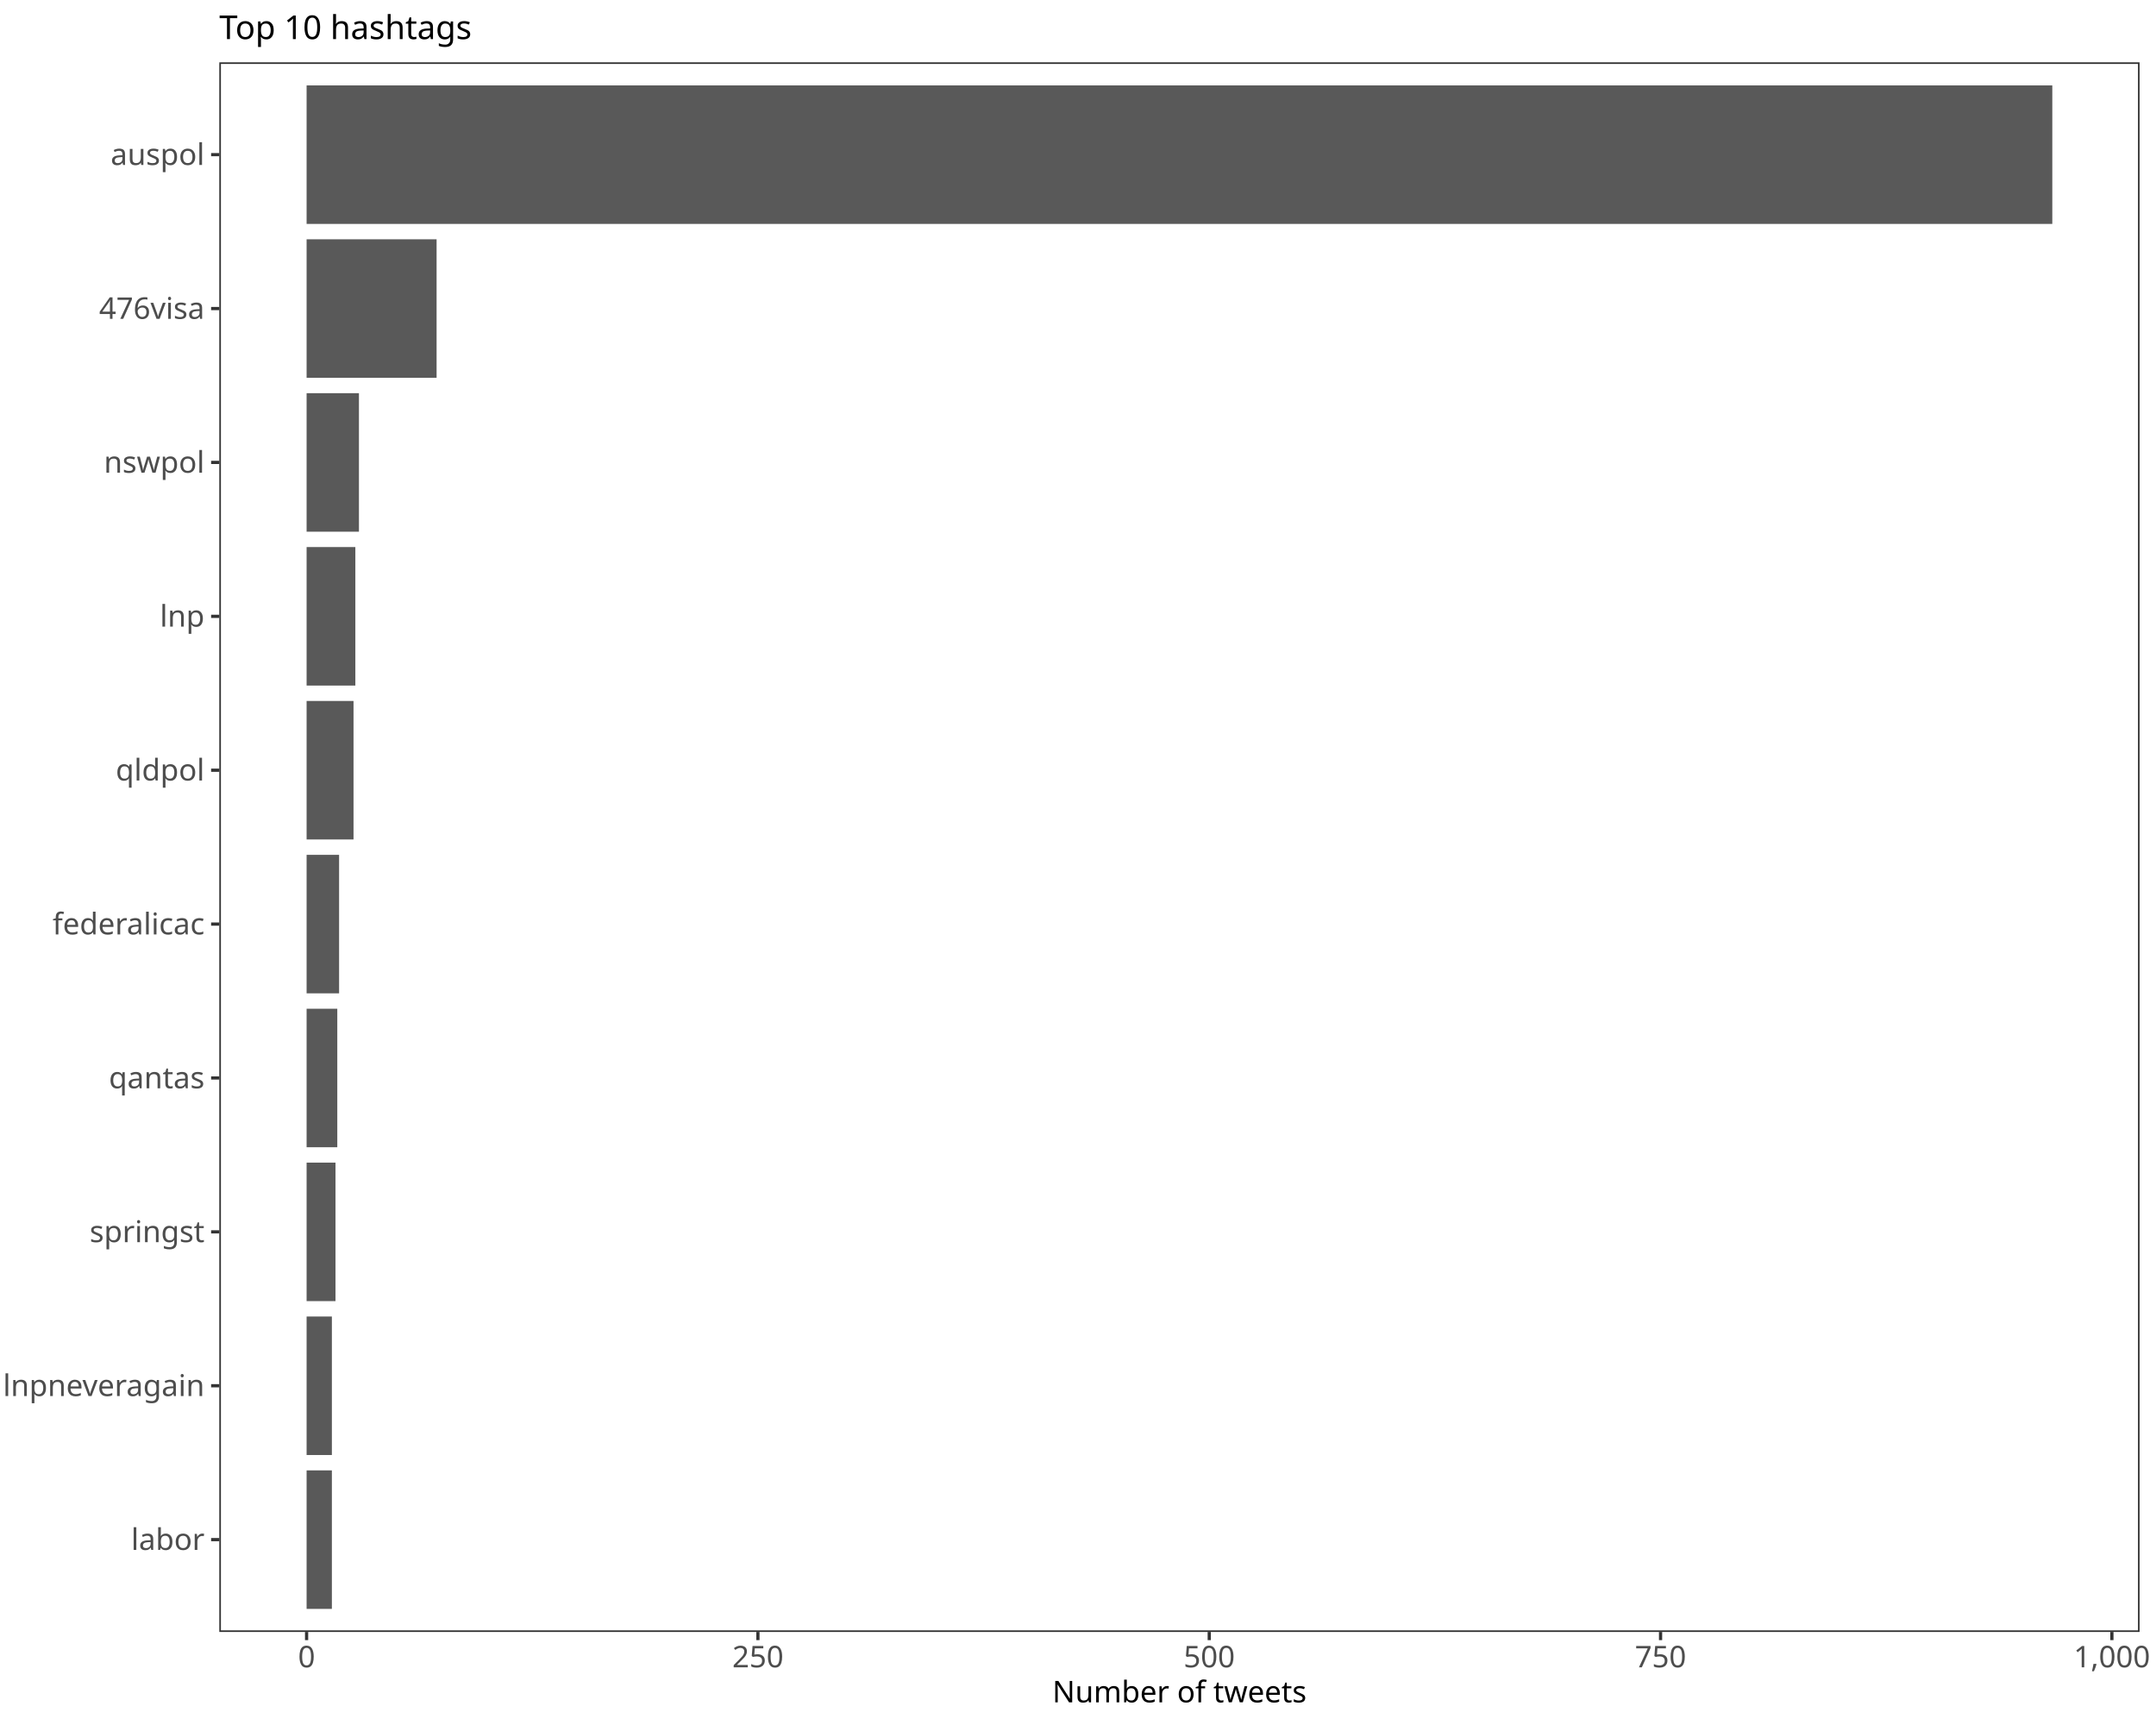
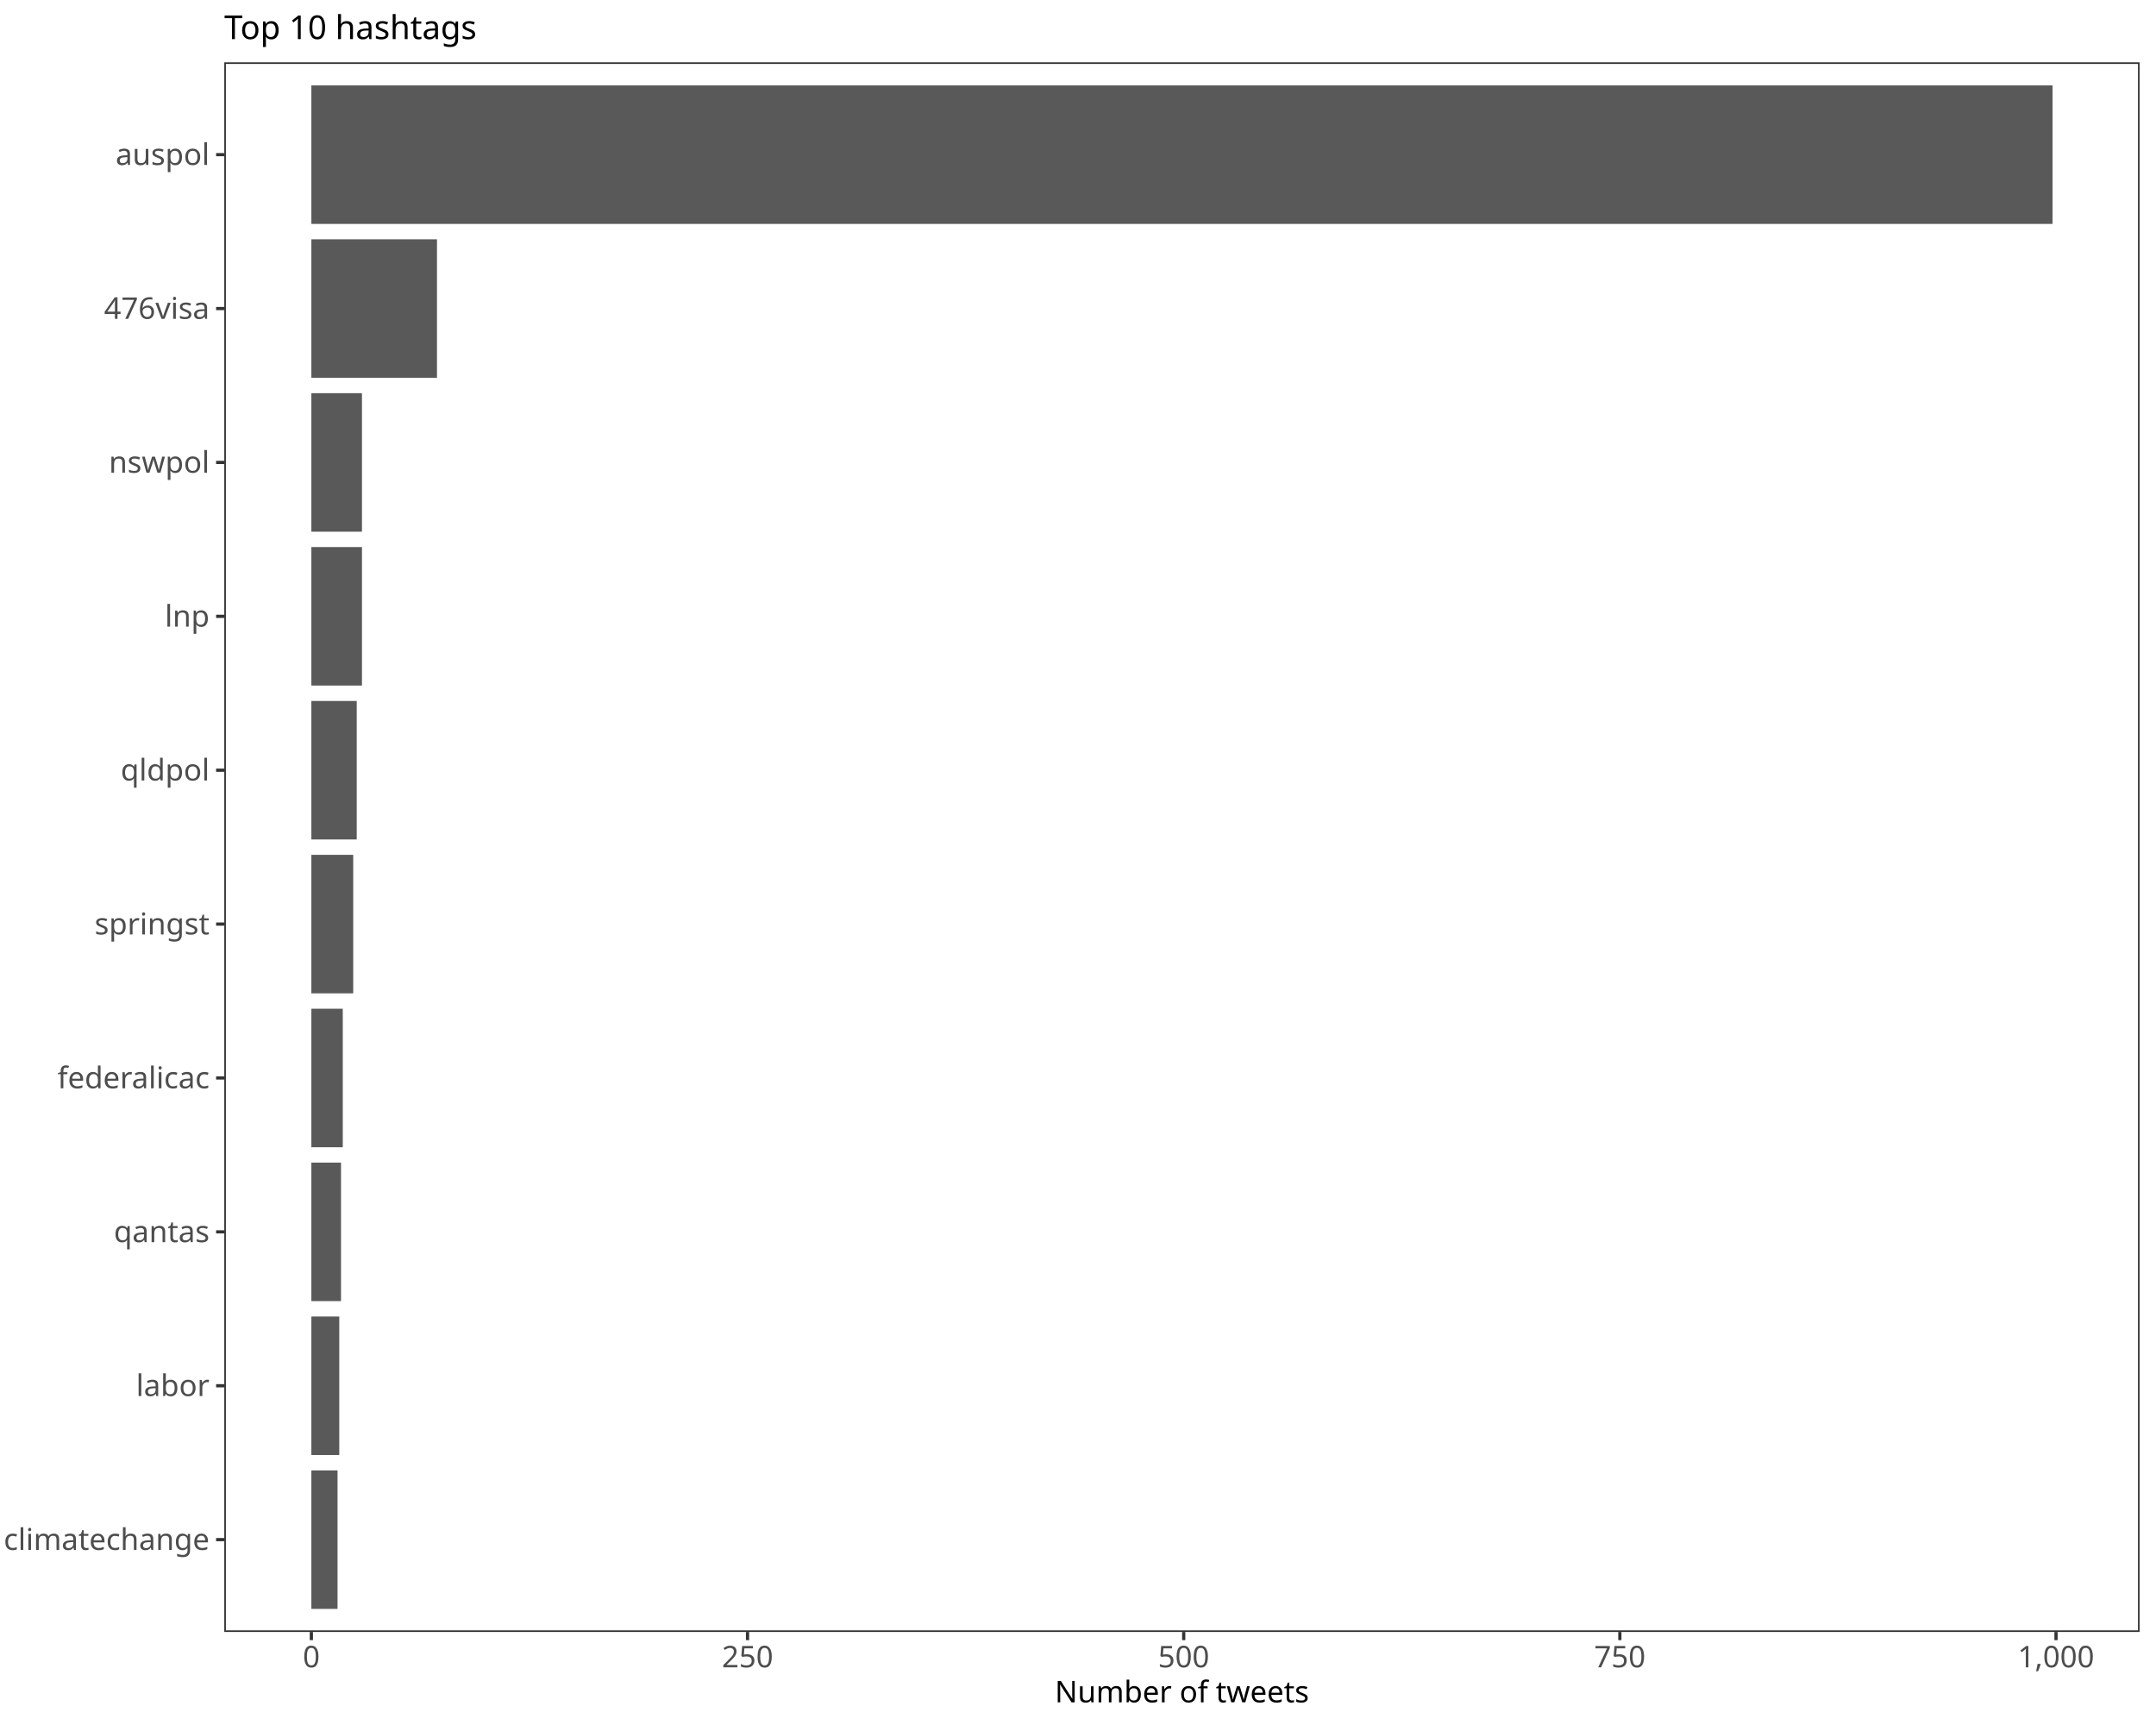
<svg xmlns="http://www.w3.org/2000/svg" class="svglite" data-engine-version="2.0" width="720.00pt" height="576.00pt" viewBox="0 0 720.00 576.00">
  <defs>
    <style type="text/css">
    .svglite line, .svglite polyline, .svglite polygon, .svglite path, .svglite rect, .svglite circle {
      fill: none;
      stroke: #000000;
      stroke-linecap: round;
      stroke-linejoin: round;
      stroke-miterlimit: 10.00;
    }
  </style>
  </defs>
  <rect width="100%" height="100%" style="stroke: none; fill: #FFFFFF;" />
  <defs>
    <clipPath id="cpMC4wMHw3MjAuMDB8MC4wMHw1NzYuMDA=">
      <rect x="0.00" y="0.00" width="720.00" height="576.00" />
    </clipPath>
  </defs>
  <g clip-path="url(#cpMC4wMHw3MjAuMDB8MC4wMHw1NzYuMDA=)">
    <rect x="0.00" y="0.00" width="720.00" height="576.00" style="stroke-width: 1.07; stroke: #FFFFFF; fill: #FFFFFF;" />
  </g>
  <defs>
-     <clipPath id="cpNzMuMjR8NzE0LjUyfDIwLjgxfDU0NC45Mw==">
-       <rect x="73.24" y="20.81" width="641.28" height="524.12" />
+     <clipPath id="cpNzQuOTB8NzE0LjUyfDIwLjgxfDU0NC45Mw==">
+       <rect x="74.90" y="20.81" width="639.62" height="524.12" />
    </clipPath>
  </defs>
-   <g clip-path="url(#cpNzMuMjR8NzE0LjUyfDIwLjgxfDU0NC45Mw==)">
-     <rect x="73.24" y="20.81" width="641.28" height="524.12" style="stroke-width: 1.07; stroke: none; fill: #FFFFFF;" />
-     <rect x="102.39" y="28.52" width="582.98" height="46.25" style="stroke-width: 1.07; stroke: none; stroke-linecap: square; stroke-linejoin: miter; fill: #595959;" />
-     <rect x="102.39" y="79.90" width="43.41" height="46.25" style="stroke-width: 1.07; stroke: none; stroke-linecap: square; stroke-linejoin: miter; fill: #595959;" />
-     <rect x="102.39" y="131.29" width="17.48" height="46.25" style="stroke-width: 1.07; stroke: none; stroke-linecap: square; stroke-linejoin: miter; fill: #595959;" />
-     <rect x="102.39" y="182.67" width="16.28" height="46.25" style="stroke-width: 1.07; stroke: none; stroke-linecap: square; stroke-linejoin: miter; fill: #595959;" />
-     <rect x="102.39" y="234.06" width="15.67" height="46.25" style="stroke-width: 1.07; stroke: none; stroke-linecap: square; stroke-linejoin: miter; fill: #595959;" />
-     <rect x="102.39" y="285.44" width="10.85" height="46.25" style="stroke-width: 1.07; stroke: none; stroke-linecap: square; stroke-linejoin: miter; fill: #595959;" />
-     <rect x="102.39" y="336.83" width="10.25" height="46.25" style="stroke-width: 1.07; stroke: none; stroke-linecap: square; stroke-linejoin: miter; fill: #595959;" />
-     <rect x="102.39" y="388.21" width="9.65" height="46.25" style="stroke-width: 1.07; stroke: none; stroke-linecap: square; stroke-linejoin: miter; fill: #595959;" />
-     <rect x="102.39" y="490.98" width="8.44" height="46.25" style="stroke-width: 1.07; stroke: none; stroke-linecap: square; stroke-linejoin: miter; fill: #595959;" />
-     <rect x="102.39" y="439.60" width="8.44" height="46.25" style="stroke-width: 1.07; stroke: none; stroke-linecap: square; stroke-linejoin: miter; fill: #595959;" />
-     <rect x="73.24" y="20.81" width="641.28" height="524.12" style="stroke-width: 1.07; stroke: #333333;" />
+   <g clip-path="url(#cpNzQuOTB8NzE0LjUyfDIwLjgxfDU0NC45Mw==)">
+     <rect x="74.90" y="20.81" width="639.62" height="524.12" style="stroke-width: 1.07; stroke: none; fill: #FFFFFF;" />
+     <rect x="103.98" y="28.52" width="581.47" height="46.25" style="stroke-width: 1.07; stroke: none; stroke-linecap: square; stroke-linejoin: miter; fill: #595959;" />
+     <rect x="103.98" y="79.90" width="41.95" height="46.25" style="stroke-width: 1.07; stroke: none; stroke-linecap: square; stroke-linejoin: miter; fill: #595959;" />
+     <rect x="103.98" y="182.67" width="16.90" height="46.25" style="stroke-width: 1.07; stroke: none; stroke-linecap: square; stroke-linejoin: miter; fill: #595959;" />
+     <rect x="103.98" y="131.29" width="16.90" height="46.25" style="stroke-width: 1.07; stroke: none; stroke-linecap: square; stroke-linejoin: miter; fill: #595959;" />
+     <rect x="103.98" y="234.06" width="15.15" height="46.25" style="stroke-width: 1.07; stroke: none; stroke-linecap: square; stroke-linejoin: miter; fill: #595959;" />
+     <rect x="103.98" y="285.44" width="13.98" height="46.25" style="stroke-width: 1.07; stroke: none; stroke-linecap: square; stroke-linejoin: miter; fill: #595959;" />
+     <rect x="103.98" y="336.83" width="10.49" height="46.25" style="stroke-width: 1.07; stroke: none; stroke-linecap: square; stroke-linejoin: miter; fill: #595959;" />
+     <rect x="103.98" y="388.21" width="9.90" height="46.25" style="stroke-width: 1.07; stroke: none; stroke-linecap: square; stroke-linejoin: miter; fill: #595959;" />
+     <rect x="103.98" y="439.60" width="9.32" height="46.25" style="stroke-width: 1.07; stroke: none; stroke-linecap: square; stroke-linejoin: miter; fill: #595959;" />
+     <rect x="103.98" y="490.98" width="8.74" height="46.25" style="stroke-width: 1.07; stroke: none; stroke-linecap: square; stroke-linejoin: miter; fill: #595959;" />
+     <rect x="74.90" y="20.81" width="639.62" height="524.12" style="stroke-width: 1.07; stroke: #333333;" />
  </g>
  <g clip-path="url(#cpMC4wMHw3MjAuMDB8MC4wMHw1NzYuMDA=)">
-     <text x="68.31" y="517.54" text-anchor="end" style="font-size: 10.00px; fill: #4D4D4D; font-family: sans;" textLength="22.24px" lengthAdjust="spacingAndGlyphs">labor</text>
-     <text x="68.31" y="466.16" text-anchor="end" style="font-size: 10.00px; fill: #4D4D4D; font-family: sans;" textLength="62.83px" lengthAdjust="spacingAndGlyphs">lnpneveragain</text>
-     <text x="68.31" y="414.77" text-anchor="end" style="font-size: 10.00px; fill: #4D4D4D; font-family: sans;" textLength="35.02px" lengthAdjust="spacingAndGlyphs">springst</text>
-     <text x="68.31" y="363.39" text-anchor="end" style="font-size: 10.00px; fill: #4D4D4D; font-family: sans;" textLength="30.03px" lengthAdjust="spacingAndGlyphs">qantas</text>
-     <text x="68.31" y="312.01" text-anchor="end" style="font-size: 10.00px; fill: #4D4D4D; font-family: sans;" textLength="48.37px" lengthAdjust="spacingAndGlyphs">federalicac</text>
-     <text x="68.31" y="260.62" text-anchor="end" style="font-size: 10.00px; fill: #4D4D4D; font-family: sans;" textLength="26.69px" lengthAdjust="spacingAndGlyphs">qldpol</text>
-     <text x="68.31" y="209.24" text-anchor="end" style="font-size: 10.00px; fill: #4D4D4D; font-family: sans;" textLength="13.34px" lengthAdjust="spacingAndGlyphs">lnp</text>
-     <text x="68.31" y="157.85" text-anchor="end" style="font-size: 10.00px; fill: #4D4D4D; font-family: sans;" textLength="31.13px" lengthAdjust="spacingAndGlyphs">nswpol</text>
-     <text x="68.31" y="106.47" text-anchor="end" style="font-size: 10.00px; fill: #4D4D4D; font-family: sans;" textLength="34.48px" lengthAdjust="spacingAndGlyphs">476visa</text>
-     <text x="68.31" y="55.08" text-anchor="end" style="font-size: 10.00px; fill: #4D4D4D; font-family: sans;" textLength="29.47px" lengthAdjust="spacingAndGlyphs">auspol</text>
-     <polyline points="70.50,514.10 73.24,514.10 " style="stroke-width: 1.07; stroke: #333333; stroke-linecap: butt;" />
-     <polyline points="70.50,462.72 73.24,462.72 " style="stroke-width: 1.07; stroke: #333333; stroke-linecap: butt;" />
-     <polyline points="70.50,411.33 73.24,411.33 " style="stroke-width: 1.07; stroke: #333333; stroke-linecap: butt;" />
-     <polyline points="70.50,359.95 73.24,359.95 " style="stroke-width: 1.07; stroke: #333333; stroke-linecap: butt;" />
-     <polyline points="70.50,308.57 73.24,308.57 " style="stroke-width: 1.07; stroke: #333333; stroke-linecap: butt;" />
-     <polyline points="70.50,257.18 73.24,257.18 " style="stroke-width: 1.07; stroke: #333333; stroke-linecap: butt;" />
-     <polyline points="70.50,205.80 73.24,205.80 " style="stroke-width: 1.07; stroke: #333333; stroke-linecap: butt;" />
-     <polyline points="70.50,154.41 73.24,154.41 " style="stroke-width: 1.07; stroke: #333333; stroke-linecap: butt;" />
-     <polyline points="70.50,103.03 73.24,103.03 " style="stroke-width: 1.07; stroke: #333333; stroke-linecap: butt;" />
-     <polyline points="70.50,51.64 73.24,51.64 " style="stroke-width: 1.07; stroke: #333333; stroke-linecap: butt;" />
-     <polyline points="102.39,547.67 102.39,544.93 " style="stroke-width: 1.07; stroke: #333333; stroke-linecap: butt;" />
-     <polyline points="253.11,547.67 253.11,544.93 " style="stroke-width: 1.07; stroke: #333333; stroke-linecap: butt;" />
-     <polyline points="403.83,547.67 403.83,544.93 " style="stroke-width: 1.07; stroke: #333333; stroke-linecap: butt;" />
-     <polyline points="554.55,547.67 554.55,544.93 " style="stroke-width: 1.07; stroke: #333333; stroke-linecap: butt;" />
-     <polyline points="705.27,547.67 705.27,544.93 " style="stroke-width: 1.07; stroke: #333333; stroke-linecap: butt;" />
-     <text x="102.39" y="556.75" text-anchor="middle" style="font-size: 10.00px; fill: #4D4D4D; font-family: sans;" textLength="5.56px" lengthAdjust="spacingAndGlyphs">0</text>
-     <text x="253.11" y="556.75" text-anchor="middle" style="font-size: 10.00px; fill: #4D4D4D; font-family: sans;" textLength="16.69px" lengthAdjust="spacingAndGlyphs">250</text>
-     <text x="403.83" y="556.75" text-anchor="middle" style="font-size: 10.00px; fill: #4D4D4D; font-family: sans;" textLength="16.69px" lengthAdjust="spacingAndGlyphs">500</text>
-     <text x="554.55" y="556.75" text-anchor="middle" style="font-size: 10.00px; fill: #4D4D4D; font-family: sans;" textLength="16.69px" lengthAdjust="spacingAndGlyphs">750</text>
-     <text x="705.27" y="556.75" text-anchor="middle" style="font-size: 10.00px; fill: #4D4D4D; font-family: sans;" textLength="25.03px" lengthAdjust="spacingAndGlyphs">1,000</text>
-     <text x="393.88" y="568.44" text-anchor="middle" style="font-size: 10.00px; font-family: sans;" textLength="78.38px" lengthAdjust="spacingAndGlyphs">Number of tweets</text>
-     <text x="73.24" y="13.05" style="font-size: 11.00px; font-family: sans;" textLength="81.96px" lengthAdjust="spacingAndGlyphs">Top 10 hashtags</text>
+     <text x="69.97" y="517.54" text-anchor="end" style="font-size: 10.00px; fill: #4D4D4D; font-family: sans;" textLength="64.49px" lengthAdjust="spacingAndGlyphs">climatechange</text>
+     <text x="69.97" y="466.16" text-anchor="end" style="font-size: 10.00px; fill: #4D4D4D; font-family: sans;" textLength="22.24px" lengthAdjust="spacingAndGlyphs">labor</text>
+     <text x="69.97" y="414.77" text-anchor="end" style="font-size: 10.00px; fill: #4D4D4D; font-family: sans;" textLength="30.03px" lengthAdjust="spacingAndGlyphs">qantas</text>
+     <text x="69.97" y="363.39" text-anchor="end" style="font-size: 10.00px; fill: #4D4D4D; font-family: sans;" textLength="48.37px" lengthAdjust="spacingAndGlyphs">federalicac</text>
+     <text x="69.97" y="312.01" text-anchor="end" style="font-size: 10.00px; fill: #4D4D4D; font-family: sans;" textLength="35.02px" lengthAdjust="spacingAndGlyphs">springst</text>
+     <text x="69.97" y="260.62" text-anchor="end" style="font-size: 10.00px; fill: #4D4D4D; font-family: sans;" textLength="26.69px" lengthAdjust="spacingAndGlyphs">qldpol</text>
+     <text x="69.97" y="209.24" text-anchor="end" style="font-size: 10.00px; fill: #4D4D4D; font-family: sans;" textLength="13.34px" lengthAdjust="spacingAndGlyphs">lnp</text>
+     <text x="69.97" y="157.85" text-anchor="end" style="font-size: 10.00px; fill: #4D4D4D; font-family: sans;" textLength="31.13px" lengthAdjust="spacingAndGlyphs">nswpol</text>
+     <text x="69.97" y="106.47" text-anchor="end" style="font-size: 10.00px; fill: #4D4D4D; font-family: sans;" textLength="34.48px" lengthAdjust="spacingAndGlyphs">476visa</text>
+     <text x="69.97" y="55.08" text-anchor="end" style="font-size: 10.00px; fill: #4D4D4D; font-family: sans;" textLength="29.47px" lengthAdjust="spacingAndGlyphs">auspol</text>
+     <polyline points="72.17,514.10 74.90,514.10 " style="stroke-width: 1.07; stroke: #333333; stroke-linecap: butt;" />
+     <polyline points="72.17,462.72 74.90,462.72 " style="stroke-width: 1.07; stroke: #333333; stroke-linecap: butt;" />
+     <polyline points="72.17,411.33 74.90,411.33 " style="stroke-width: 1.07; stroke: #333333; stroke-linecap: butt;" />
+     <polyline points="72.17,359.95 74.90,359.95 " style="stroke-width: 1.07; stroke: #333333; stroke-linecap: butt;" />
+     <polyline points="72.17,308.57 74.90,308.57 " style="stroke-width: 1.07; stroke: #333333; stroke-linecap: butt;" />
+     <polyline points="72.17,257.18 74.90,257.18 " style="stroke-width: 1.07; stroke: #333333; stroke-linecap: butt;" />
+     <polyline points="72.17,205.80 74.90,205.80 " style="stroke-width: 1.07; stroke: #333333; stroke-linecap: butt;" />
+     <polyline points="72.17,154.41 74.90,154.41 " style="stroke-width: 1.07; stroke: #333333; stroke-linecap: butt;" />
+     <polyline points="72.17,103.03 74.90,103.03 " style="stroke-width: 1.07; stroke: #333333; stroke-linecap: butt;" />
+     <polyline points="72.17,51.64 74.90,51.64 " style="stroke-width: 1.07; stroke: #333333; stroke-linecap: butt;" />
+     <polyline points="103.98,547.67 103.98,544.93 " style="stroke-width: 1.07; stroke: #333333; stroke-linecap: butt;" />
+     <polyline points="249.64,547.67 249.64,544.93 " style="stroke-width: 1.07; stroke: #333333; stroke-linecap: butt;" />
+     <polyline points="395.30,547.67 395.30,544.93 " style="stroke-width: 1.07; stroke: #333333; stroke-linecap: butt;" />
+     <polyline points="540.95,547.67 540.95,544.93 " style="stroke-width: 1.07; stroke: #333333; stroke-linecap: butt;" />
+     <polyline points="686.61,547.67 686.61,544.93 " style="stroke-width: 1.07; stroke: #333333; stroke-linecap: butt;" />
+     <text x="103.98" y="556.75" text-anchor="middle" style="font-size: 10.00px; fill: #4D4D4D; font-family: sans;" textLength="5.56px" lengthAdjust="spacingAndGlyphs">0</text>
+     <text x="249.64" y="556.75" text-anchor="middle" style="font-size: 10.00px; fill: #4D4D4D; font-family: sans;" textLength="16.69px" lengthAdjust="spacingAndGlyphs">250</text>
+     <text x="395.30" y="556.75" text-anchor="middle" style="font-size: 10.00px; fill: #4D4D4D; font-family: sans;" textLength="16.69px" lengthAdjust="spacingAndGlyphs">500</text>
+     <text x="540.95" y="556.75" text-anchor="middle" style="font-size: 10.00px; fill: #4D4D4D; font-family: sans;" textLength="16.69px" lengthAdjust="spacingAndGlyphs">750</text>
+     <text x="686.61" y="556.75" text-anchor="middle" style="font-size: 10.00px; fill: #4D4D4D; font-family: sans;" textLength="25.03px" lengthAdjust="spacingAndGlyphs">1,000</text>
+     <text x="394.71" y="568.44" text-anchor="middle" style="font-size: 10.00px; font-family: sans;" textLength="78.38px" lengthAdjust="spacingAndGlyphs">Number of tweets</text>
+     <text x="74.90" y="13.05" style="font-size: 11.00px; font-family: sans;" textLength="81.96px" lengthAdjust="spacingAndGlyphs">Top 10 hashtags</text>
  </g>
</svg>
